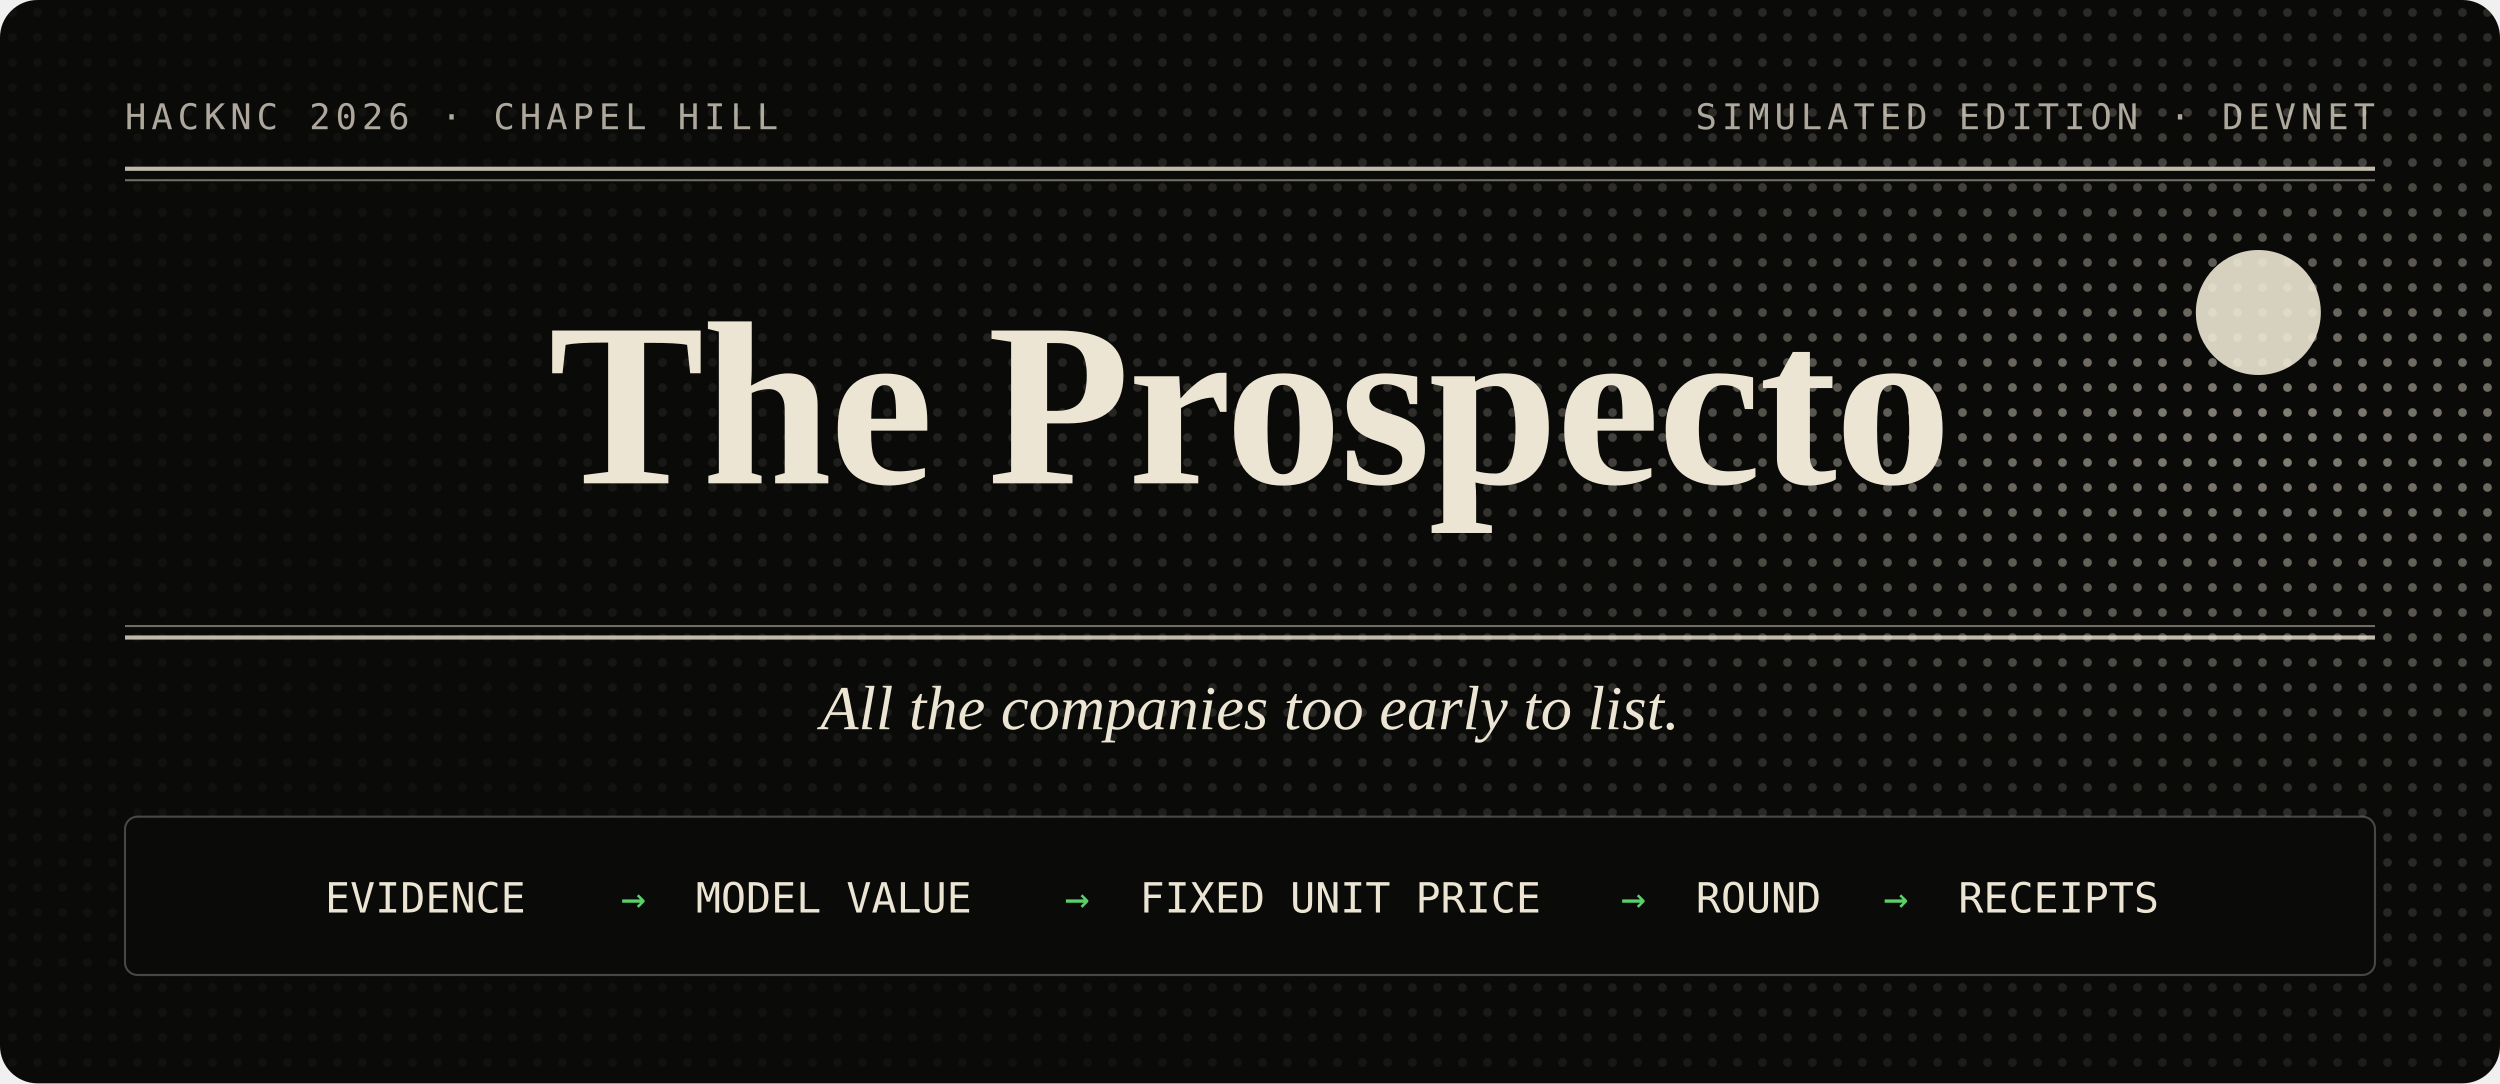
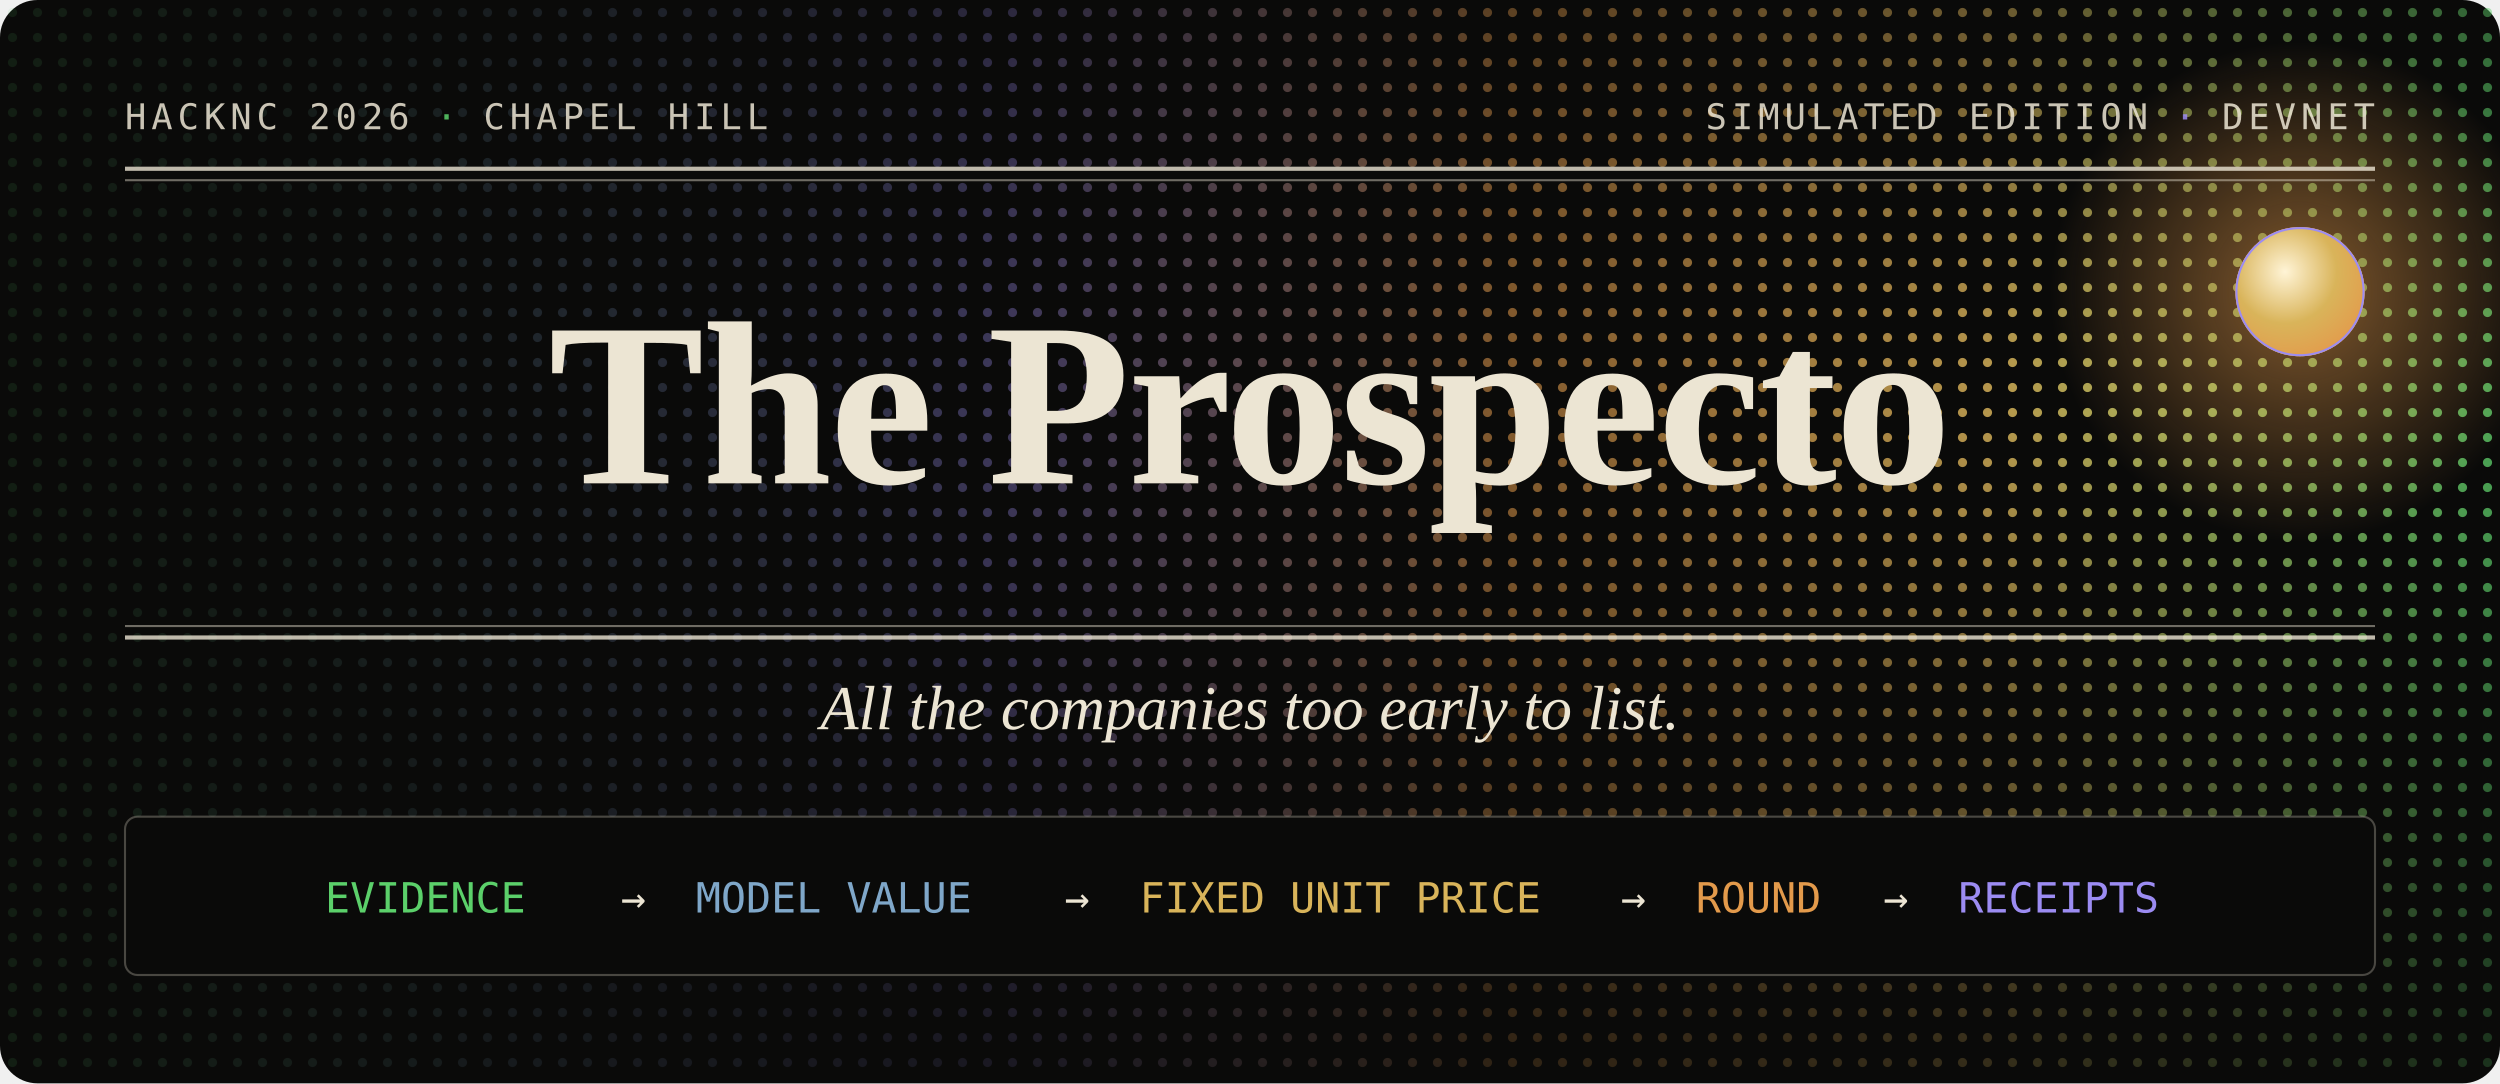
<svg xmlns="http://www.w3.org/2000/svg" viewBox="0 0 1200 520" role="img" aria-labelledby="t d">
+   <style>
+     /* Every resting state is the finished frame, so renderers without animation still show the full masthead. */
+     .sweep{animation:sweep 14s linear infinite}
+     @keyframes sweep{to{transform:translateX(-1200px)}}
+     .drift{animation:drift 16s ease-in-out infinite alternate}
+     @keyframes drift{0%{transform:translate(0,0)}50%{transform:translate(-8px,70px)}100%{transform:translate(12px,118px)}}
+     .ring{transform-box:fill-box;transform-origin:center;animation:ring 4.8s cubic-bezier(.2,.7,.3,1) infinite}
+     .r2{animation-delay:1.6s}.r3{animation-delay:3.2s}
+     @keyframes ring{0%{transform:scale(1);opacity:.85}100%{transform:scale(4.2);opacity:0}}
+     .core{transform-box:fill-box;transform-origin:center;animation:core 4.8s ease-in-out infinite}
+     @keyframes core{0%,100%{transform:scale(1)}50%{transform:scale(1.08)}}
+     .shine{animation:shine 7s cubic-bezier(.45,0,.2,1) infinite}
+     @keyframes shine{0%,35%{transform:translateX(-520px)}75%,100%{transform:translateX(1400px)}}
+     .scan{animation:scan 6s ease-in-out infinite}
+     @keyframes scan{0%{transform:translateX(-260px)}100%{transform:translateX(1180px)}}
+     .tk{animation:tk 6s ease-in-out infinite}
+     @keyframes tk{0%,30%,100%{opacity:.4}8%,20%{opacity:1}}
+     .ar{animation:ar 6s ease-in-out infinite}
+     @keyframes ar{0%,30%,100%{opacity:.35;transform:none}8%,20%{opacity:1;transform:translateX(5px)}}
+     .d1{animation-delay:.3s}.d2{animation-delay:.9s}.d3{animation-delay:1.5s}.d4{animation-delay:2.1s}.d5{animation-delay:2.7s}
+     .d6{animation-delay:3.3s}.d7{animation-delay:3.9s}.d8{animation-delay:4.5s}.d9{animation-delay:5.1s}
+     @media (prefers-reduced-motion: reduce){*{animation:none!important}}
+   </style>
  <defs>
    <pattern id="dots" width="12" height="12" patternUnits="userSpaceOnUse">
-       <circle cx="6" cy="6" r="2.1" fill="#ECE5D3" />
+       <circle cx="6" cy="6" r="2.2" fill="#fff" />
    </pattern>
-     <radialGradient id="sun" cx="0.9" cy="0.4" r="0.75">
-       <stop offset="0" stop-color="#fff" stop-opacity=".55" />
-       <stop offset=".45" stop-color="#fff" stop-opacity=".16" />
-       <stop offset="1" stop-color="#fff" stop-opacity=".03" />
+     <linearGradient id="spectrum" x1="0" y1="0" x2="2400" y2="0" gradientUnits="userSpaceOnUse">
+       <stop offset="0" stop-color="#5BD06A" />
+       <stop offset=".1" stop-color="#7FA7C9" />
+       <stop offset=".2" stop-color="#9C8CF2" />
+       <stop offset=".3" stop-color="#E39A4B" />
+       <stop offset=".4" stop-color="#D9B45A" />
+       <stop offset=".5" stop-color="#5BD06A" />
+       <stop offset=".6" stop-color="#7FA7C9" />
+       <stop offset=".7" stop-color="#9C8CF2" />
+       <stop offset=".8" stop-color="#E39A4B" />
+       <stop offset=".9" stop-color="#D9B45A" />
+       <stop offset="1" stop-color="#5BD06A" />
+     </linearGradient>
+     <radialGradient id="light" cx="0.88" cy="0.36" r="0.8">
+       <stop offset="0" stop-color="#fff" stop-opacity=".95" />
+       <stop offset=".35" stop-color="#fff" stop-opacity=".55" />
+       <stop offset=".75" stop-color="#fff" stop-opacity=".22" />
+       <stop offset="1" stop-color="#fff" stop-opacity=".1" />
    </radialGradient>
-     <mask id="fade">
-       <rect width="1200" height="520" fill="url(#sun)" />
+     <mask id="field">
+       <rect width="1200" height="520" fill="url(#light)" />
    </mask>
+     <mask id="grid">
+       <rect width="1200" height="520" fill="url(#dots)" />
+     </mask>
+     <radialGradient id="sunfill" cx=".38" cy=".34" r=".75">
+       <stop offset="0" stop-color="#FFF4D6" />
+       <stop offset=".55" stop-color="#D9B45A" />
+       <stop offset="1" stop-color="#E39A4B" />
+     </radialGradient>
+     <radialGradient id="bloom">
+       <stop offset="0" stop-color="#E39A4B" stop-opacity=".55" />
+       <stop offset="1" stop-color="#E39A4B" stop-opacity="0" />
+     </radialGradient>
+     <linearGradient id="band" x1="0" x2="1">
+       <stop offset="0" stop-color="#9C8CF2" stop-opacity="0" />
+       <stop offset=".35" stop-color="#9C8CF2" stop-opacity=".9" />
+       <stop offset=".5" stop-color="#FFF4D6" />
+       <stop offset=".65" stop-color="#D9B45A" stop-opacity=".9" />
+       <stop offset="1" stop-color="#D9B45A" stop-opacity="0" />
+     </linearGradient>
+     <linearGradient id="beam" x1="0" x2="1">
+       <stop offset="0" stop-color="#5BD06A" stop-opacity="0" />
+       <stop offset=".5" stop-color="#5BD06A" stop-opacity=".22" />
+       <stop offset="1" stop-color="#5BD06A" stop-opacity="0" />
+     </linearGradient>
+     <clipPath id="title">
+       <text x="600" y="232" text-anchor="middle" font-family="Georgia, 'Times New Roman', Times, serif" font-size="112" font-weight="700" letter-spacing="-1">The Prospecto</text>
+     </clipPath>
+     <clipPath id="tape">
+       <rect x="61" y="393" width="1078" height="74" rx="6" />
+     </clipPath>
  </defs>
  <rect width="1200" height="520" rx="18" fill="#0A0A09" />
-   <rect width="1200" height="520" rx="18" fill="url(#dots)" mask="url(#fade)" />
-   <circle cx="1084" cy="150" r="30" fill="#ECE5D3" opacity=".9" />
-   <g font-family="ui-monospace, SFMono-Regular, Menlo, Consolas, monospace" font-size="17" letter-spacing="2.4" fill="#ECE5D3" opacity=".72">
-     <text x="60" y="62">HACKNC 2026 · CHAPEL HILL</text>
-     <text x="1140" y="62" text-anchor="end">SIMULATED EDITION · DEVNET</text>
+   <g mask="url(#field)">
+     <g mask="url(#grid)">
+       <rect class="sweep" width="2400" height="520" fill="url(#spectrum)" />
+     </g>
+   </g>
+   <g class="drift">
+     <circle cx="1104" cy="140" r="120" fill="url(#bloom)" />
+     <circle class="ring" cx="1104" cy="140" r="30" fill="none" stroke="#D9B45A" stroke-width="2" />
+     <circle class="ring r2" cx="1104" cy="140" r="30" fill="none" stroke="#E39A4B" stroke-width="2" />
+     <circle class="ring r3" cx="1104" cy="140" r="30" fill="none" stroke="#9C8CF2" stroke-width="2" />
+     <circle class="core" cx="1104" cy="140" r="30" fill="url(#sunfill)" />
+   </g>
+   <g font-family="ui-monospace, SFMono-Regular, Menlo, Consolas, monospace" font-size="17" letter-spacing="2.4" opacity=".85">
+     <text x="60" y="62" fill="#ECE5D3">HACKNC 2026 <tspan fill="#5BD06A">·</tspan> CHAPEL HILL</text>
+     <text x="1140" y="62" text-anchor="end" fill="#ECE5D3">SIMULATED EDITION <tspan fill="#9C8CF2">·</tspan> DEVNET</text>
  </g>
  <rect x="60" y="80" width="1080" height="2" fill="#ECE5D3" opacity=".8" />
  <rect x="60" y="86" width="1080" height="1" fill="#ECE5D3" opacity=".45" />
  <text x="600" y="232" text-anchor="middle" font-family="Georgia, 'Times New Roman', Times, serif" font-size="112" font-weight="700" fill="#ECE5D3" letter-spacing="-1">The Prospecto</text>
+   <g clip-path="url(#title)">
+     <rect class="shine" x="0" y="110" width="260" height="150" fill="url(#band)" transform="translate(-520 0)" />
+   </g>
  <rect x="60" y="300" width="1080" height="1" fill="#ECE5D3" opacity=".45" />
  <rect x="60" y="305" width="1080" height="2" fill="#ECE5D3" opacity=".8" />
  <text x="600" y="350" text-anchor="middle" font-family="Georgia, 'Times New Roman', Times, serif" font-style="italic" font-size="30" fill="#ECE5D3">All the companies too early to list.</text>
  <rect x="60" y="392" width="1080" height="76" rx="6" fill="#0A0A09" stroke="#ECE5D3" stroke-opacity=".28" />
-   <g font-family="ui-monospace, SFMono-Regular, Menlo, Consolas, monospace" font-size="20" fill="#ECE5D3">
-     <text x="156" y="438">EVIDENCE</text>
-     <text x="298" y="438" fill="#5BD06A">→</text>
-     <text x="334" y="438">MODEL VALUE</text>
-     <text x="511" y="438" fill="#5BD06A">→</text>
-     <text x="547" y="438">FIXED UNIT PRICE</text>
-     <text x="778" y="438" fill="#5BD06A">→</text>
-     <text x="814" y="438">ROUND</text>
-     <text x="904" y="438" fill="#5BD06A">→</text>
-     <text x="940" y="438">RECEIPTS</text>
+   <g clip-path="url(#tape)">
+     <rect class="scan" x="0" y="392" width="260" height="76" fill="url(#beam)" transform="translate(-260 0)" />
+   </g>
+   <g font-family="ui-monospace, SFMono-Regular, Menlo, Consolas, monospace" font-size="20">
+     <text x="156" y="438" class="tk d1" fill="#5BD06A">EVIDENCE</text>
+     <text x="298" y="438" class="ar d2" fill="#ECE5D3">→</text>
+     <text x="334" y="438" class="tk d3" fill="#7FA7C9">MODEL VALUE</text>
+     <text x="511" y="438" class="ar d4" fill="#ECE5D3">→</text>
+     <text x="547" y="438" class="tk d5" fill="#D9B45A">FIXED UNIT PRICE</text>
+     <text x="778" y="438" class="ar d6" fill="#ECE5D3">→</text>
+     <text x="814" y="438" class="tk d7" fill="#E39A4B">ROUND</text>
+     <text x="904" y="438" class="ar d8" fill="#ECE5D3">→</text>
+     <text x="940" y="438" class="tk d9" fill="#9C8CF2">RECEIPTS</text>
  </g>
</svg>
